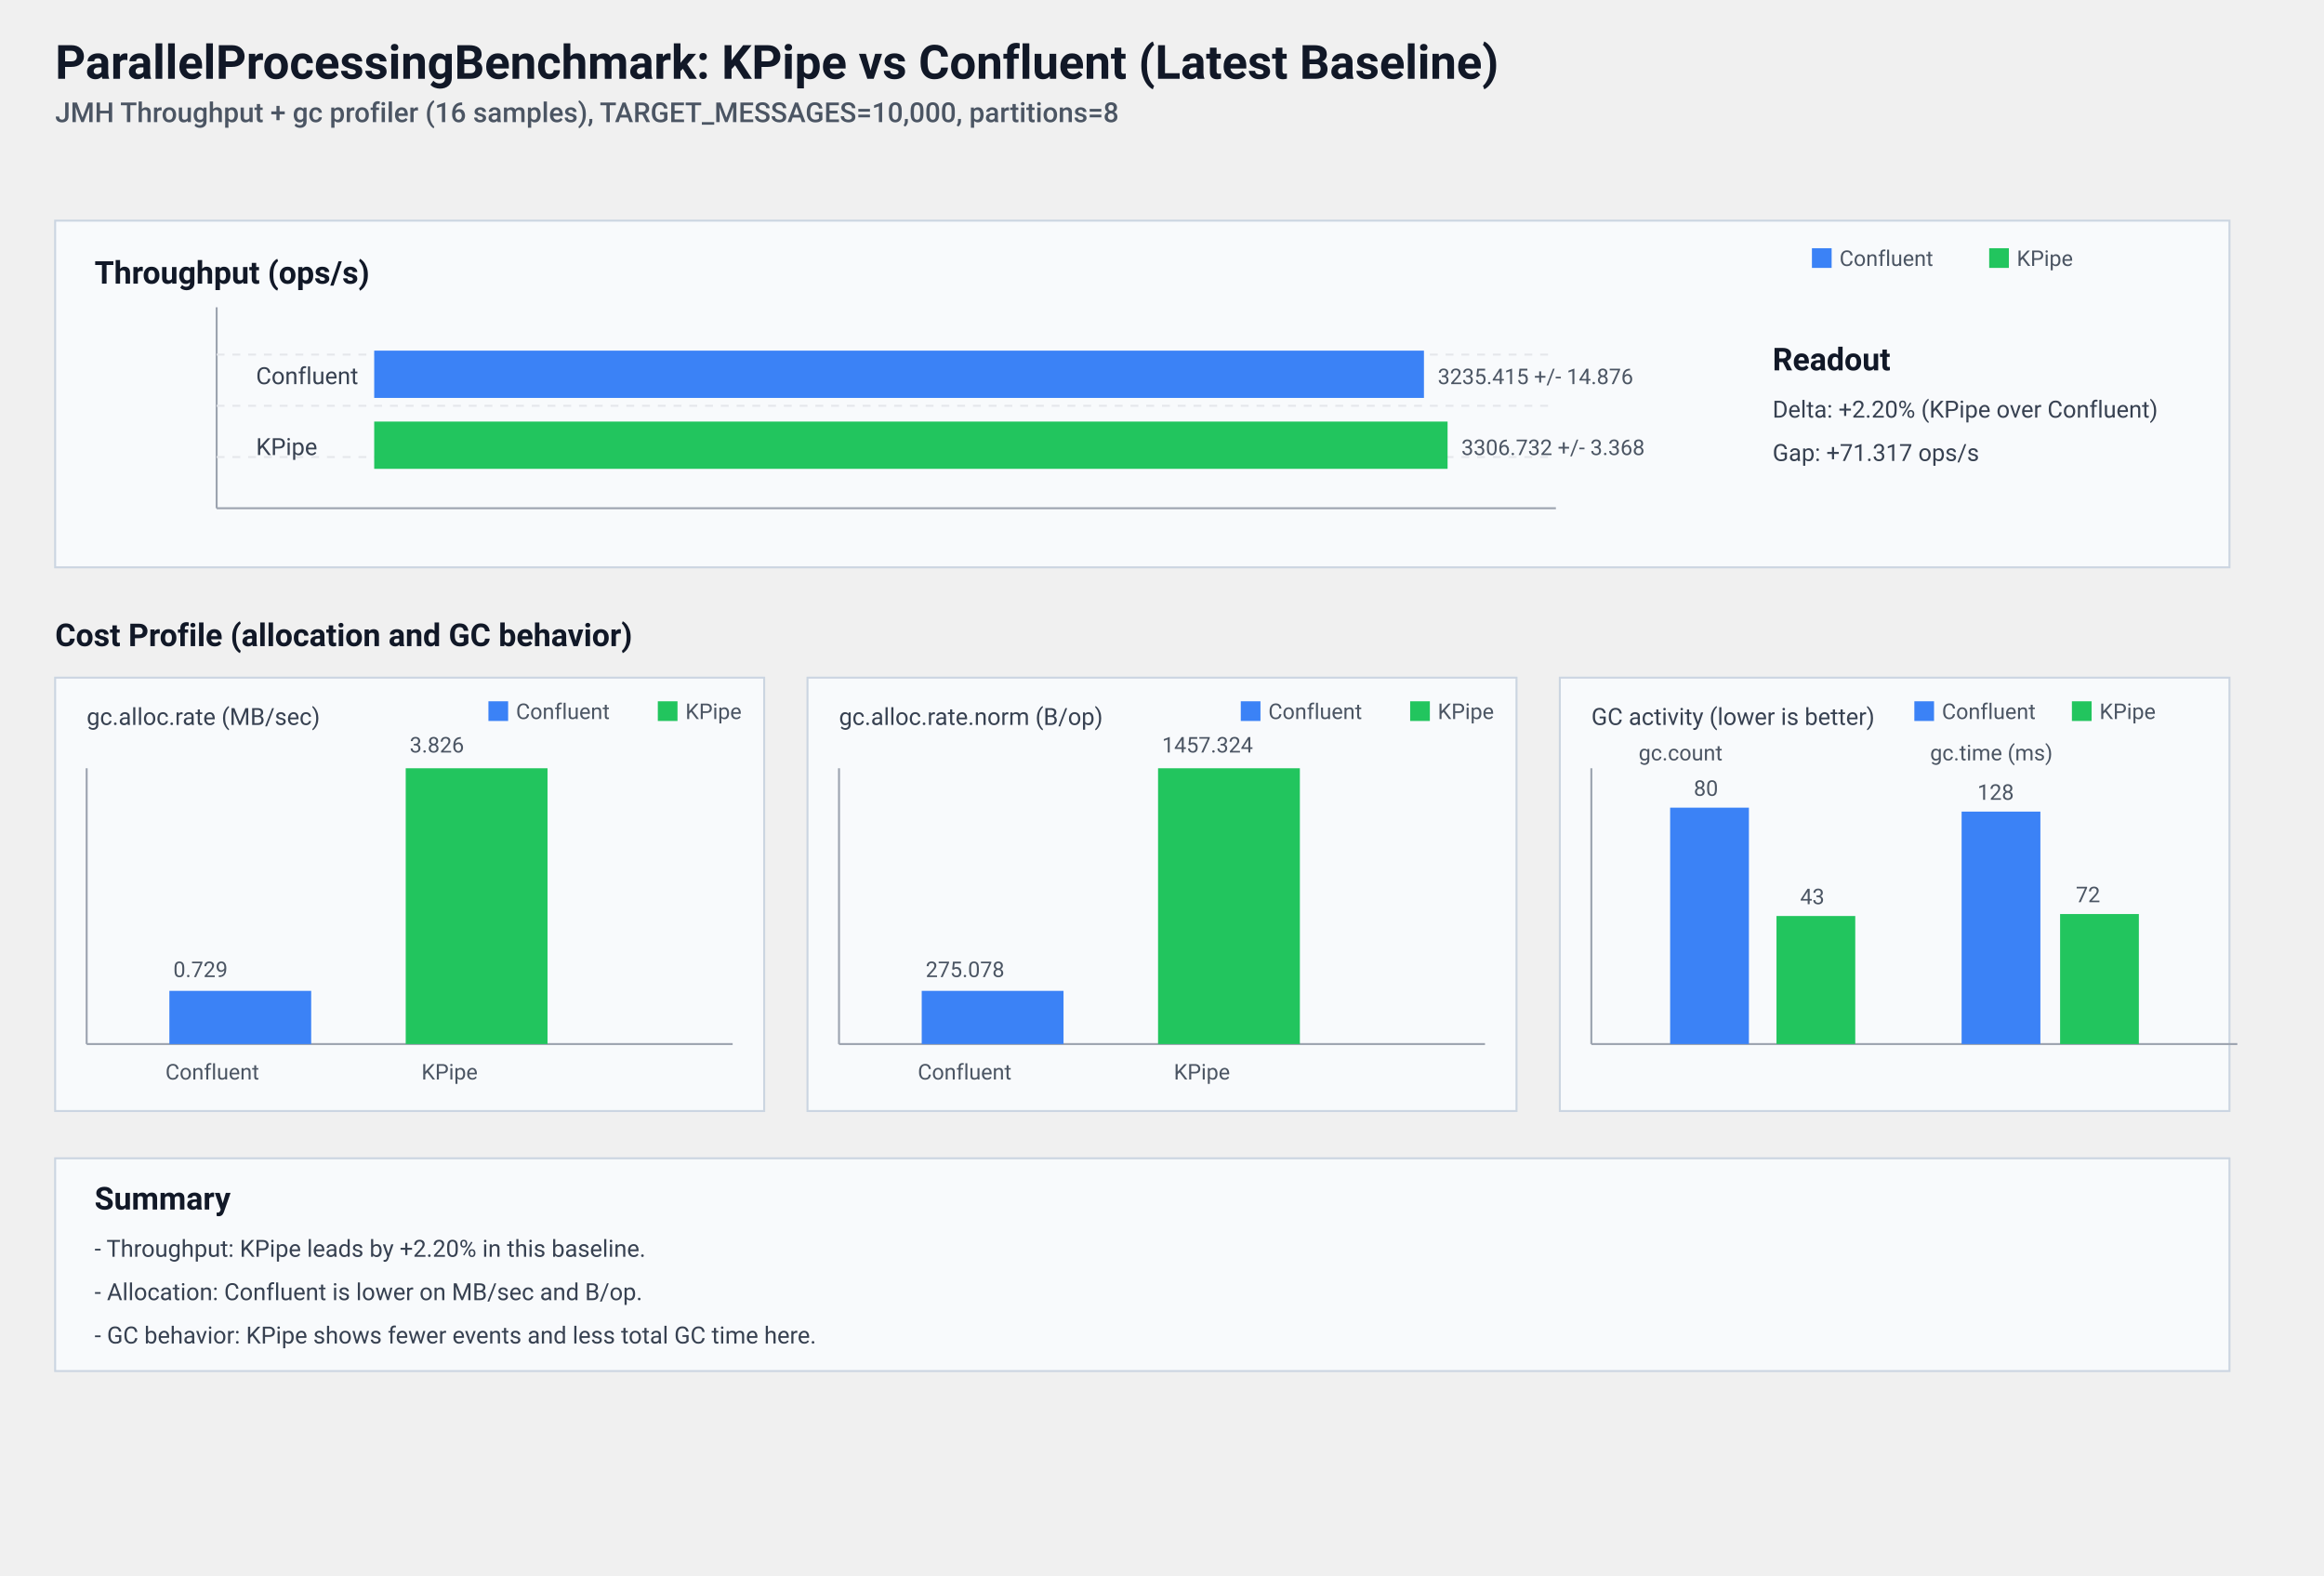
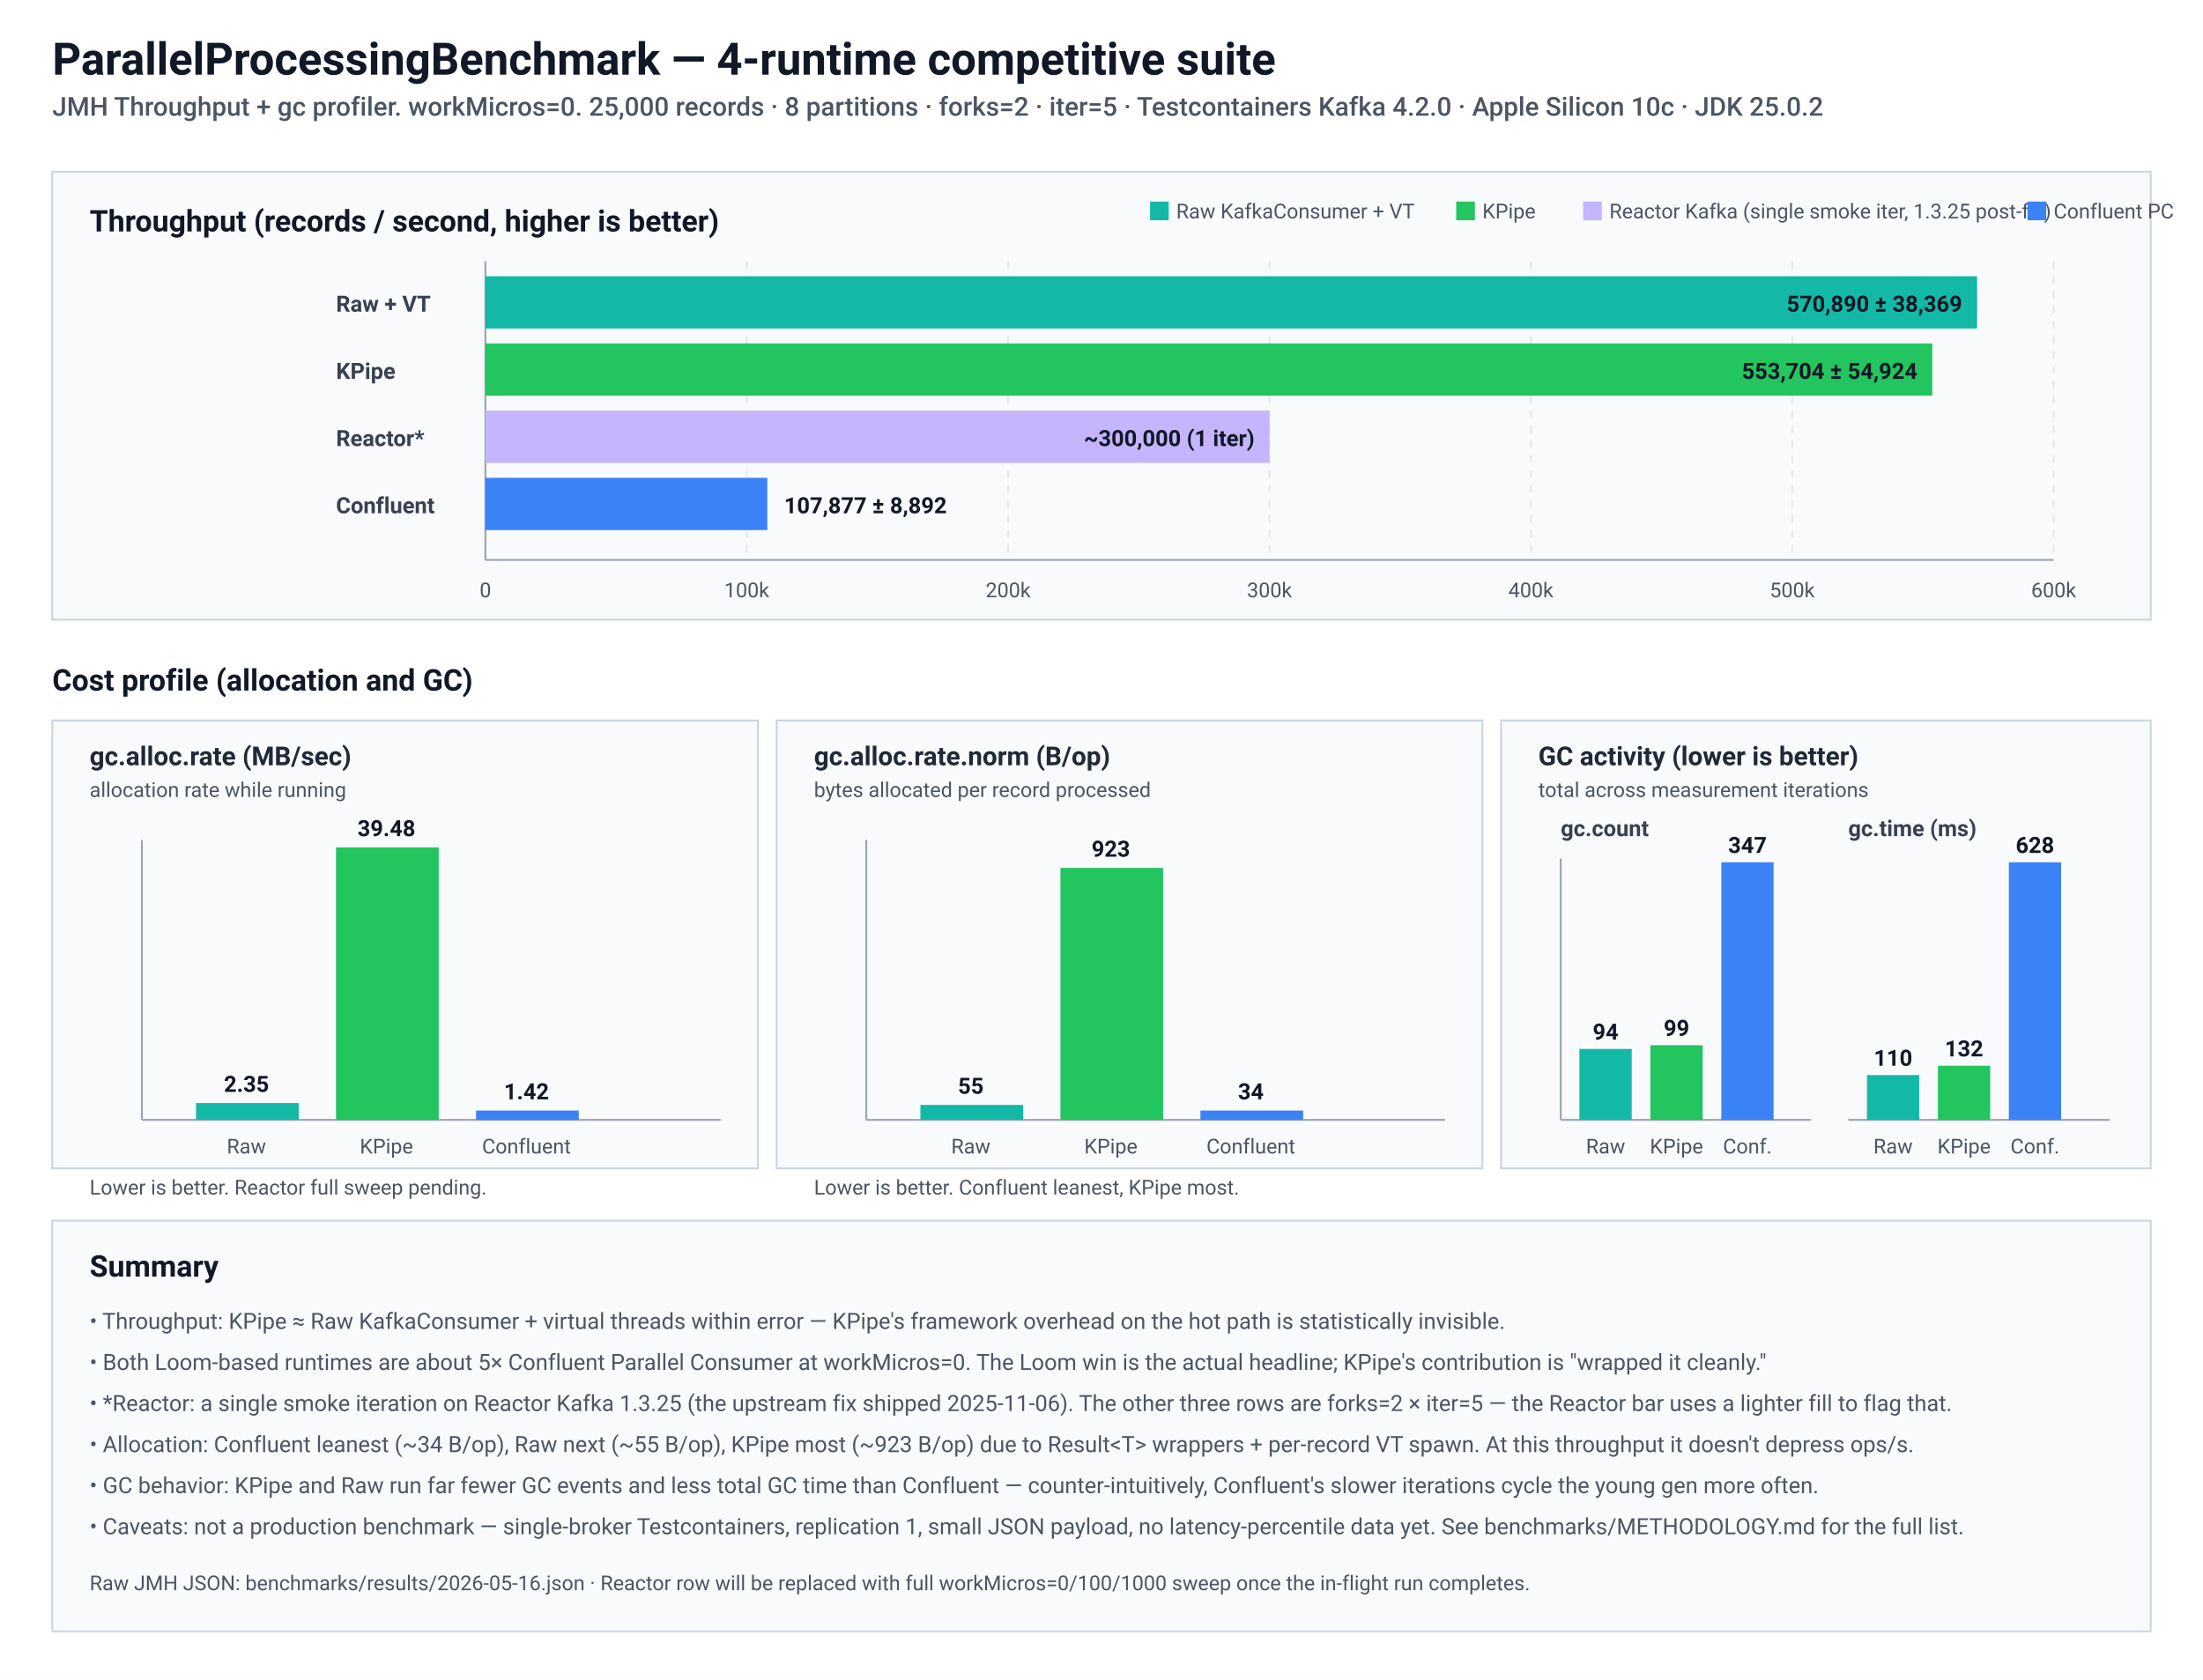
- <svg xmlns="http://www.w3.org/2000/svg" width="1180" height="800" viewBox="0 0 1180 800" role="img" aria-label="KPipe vs Confluent Parallel Benchmark GC and Throughput comparison">
+ <svg xmlns="http://www.w3.org/2000/svg" width="1180" height="900" viewBox="0 0 1180 900" role="img" aria-label="KPipe vs Confluent PC vs Reactor Kafka vs raw KafkaConsumer + virtual threads — parallel-consumer throughput, allocation, and GC behavior">
  <defs>
    <style>
-       .bg { fill: none; }
+       .bg { fill: #ffffff; }
      .panel { fill: #f8fafc; stroke: #cbd5e1; stroke-width: 1; }
      .title { fill: #111827; font: 700 24px -apple-system, BlinkMacSystemFont, Segoe UI, Roboto, sans-serif; }
      .subtitle { fill: #4b5563; font: 500 14px -apple-system, BlinkMacSystemFont, Segoe UI, Roboto, sans-serif; }
      .h2 { fill: #111827; font: 700 16px -apple-system, BlinkMacSystemFont, Segoe UI, Roboto, sans-serif; }
+       .h3 { fill: #1f2937; font: 700 14px -apple-system, BlinkMacSystemFont, Segoe UI, Roboto, sans-serif; }
      .axis { stroke: #9ca3af; stroke-width: 1; }
      .grid { stroke: #e5e7eb; stroke-width: 1; stroke-dasharray: 4 4; }
-       .label { fill: #374151; font: 12px -apple-system, BlinkMacSystemFont, Segoe UI, Roboto, sans-serif; }
+       .label { fill: #374151; font: 600 12px -apple-system, BlinkMacSystemFont, Segoe UI, Roboto, sans-serif; }
+       .barlabel { fill: #ffffff; font: 700 12px -apple-system, BlinkMacSystemFont, Segoe UI, Roboto, sans-serif; }
      .small { fill: #4b5563; font: 11px -apple-system, BlinkMacSystemFont, Segoe UI, Roboto, sans-serif; }
      .value { fill: #111827; font: 700 12px -apple-system, BlinkMacSystemFont, Segoe UI, Roboto, sans-serif; }
      .legend { fill: #374151; font: 12px -apple-system, BlinkMacSystemFont, Segoe UI, Roboto, sans-serif; }
      .note { fill: #4b5563; font: 12px -apple-system, BlinkMacSystemFont, Segoe UI, Roboto, sans-serif; }
+       .raw { fill: #14b8a6; }
      .kpipe { fill: #22c55e; }
+       .reactor { fill: #8b5cf6; }
+       .reactorPrelim { fill: #c4b5fd; }
      .confluent { fill: #3b82f6; }
    </style>
  </defs>
-   <rect class="bg" x="0" y="0" width="1180" height="800" />
-   <text x="28" y="40" class="title">ParallelProcessingBenchmark: KPipe vs Confluent (Latest Baseline)</text>
-   <text x="28" y="62" class="subtitle">JMH Throughput + gc profiler (16 samples), TARGET_MESSAGES=10,000, partitions=8</text>
-   <rect x="28" y="112" width="1104" height="176" class="panel" />
-   <text x="48" y="144" class="h2">Throughput (ops/s)</text>
-   <rect x="920" y="126" width="10" height="10" class="confluent" />
-   <text x="934" y="135" class="small">Confluent</text>
-   <rect x="1010" y="126" width="10" height="10" class="kpipe" />
-   <text x="1024" y="135" class="small">KPipe</text>
-   <line x1="110" y1="258" x2="790" y2="258" class="axis" />
-   <line x1="110" y1="156" x2="110" y2="258" class="axis" />
-   <line x1="110" y1="232" x2="790" y2="232" class="grid" />
-   <line x1="110" y1="206" x2="790" y2="206" class="grid" />
-   <line x1="110" y1="180" x2="790" y2="180" class="grid" />
-   <rect x="190" y="178" width="533" height="24" class="confluent" />
-   <rect x="190" y="214" width="545" height="24" class="kpipe" />
-   <text x="130" y="195" class="label">Confluent</text>
-   <text x="130" y="231" class="label">KPipe</text>
-   <text x="730" y="195" class="small">3235.415 +/- 14.876</text>
-   <text x="742" y="231" class="small">3306.732 +/- 3.368</text>
-   <text x="900" y="188" class="h2">Readout</text>
-   <text x="900" y="212" class="label">Delta: +2.20% (KPipe over Confluent)</text>
-   <text x="900" y="234" class="label">Gap: +71.317 ops/s</text>
-   <text x="28" y="328" class="h2">Cost Profile (allocation and GC behavior)</text>
-   <rect x="28" y="344" width="360" height="220" class="panel" />
-   <text x="44" y="368" class="label">gc.alloc.rate (MB/sec)</text>
-   <rect x="248" y="356" width="10" height="10" class="confluent" />
-   <text x="262" y="365" class="small">Confluent</text>
-   <rect x="334" y="356" width="10" height="10" class="kpipe" />
-   <text x="348" y="365" class="small">KPipe</text>
-   <line x1="44" y1="530" x2="372" y2="530" class="axis" />
-   <line x1="44" y1="390" x2="44" y2="530" class="axis" />
-   <rect x="86" y="503" width="72" height="27" class="confluent" />
-   <rect x="206" y="390" width="72" height="140" class="kpipe" />
-   <text x="84" y="548" class="small">Confluent</text>
-   <text x="214" y="548" class="small">KPipe</text>
-   <text x="88" y="496" class="small">0.729</text>
-   <text x="208" y="382" class="small">3.826</text>
-   <rect x="410" y="344" width="360" height="220" class="panel" />
-   <text x="426" y="368" class="label">gc.alloc.rate.norm (B/op)</text>
-   <rect x="630" y="356" width="10" height="10" class="confluent" />
-   <text x="644" y="365" class="small">Confluent</text>
-   <rect x="716" y="356" width="10" height="10" class="kpipe" />
-   <text x="730" y="365" class="small">KPipe</text>
-   <line x1="426" y1="530" x2="754" y2="530" class="axis" />
-   <line x1="426" y1="390" x2="426" y2="530" class="axis" />
-   <rect x="468" y="503" width="72" height="27" class="confluent" />
-   <rect x="588" y="390" width="72" height="140" class="kpipe" />
-   <text x="466" y="548" class="small">Confluent</text>
-   <text x="596" y="548" class="small">KPipe</text>
-   <text x="470" y="496" class="small">275.078</text>
-   <text x="590" y="382" class="small">1457.324</text>
-   <rect x="792" y="344" width="340" height="220" class="panel" />
-   <text x="808" y="368" class="label">GC activity (lower is better)</text>
-   <rect x="972" y="356" width="10" height="10" class="confluent" />
-   <text x="986" y="365" class="small">Confluent</text>
-   <rect x="1052" y="356" width="10" height="10" class="kpipe" />
-   <text x="1066" y="365" class="small">KPipe</text>
-   <line x1="808" y1="530" x2="1136" y2="530" class="axis" />
-   <line x1="808" y1="390" x2="808" y2="530" class="axis" />
-   <text x="832" y="386" class="small">gc.count</text>
-   <rect x="848" y="410" width="40" height="120" class="confluent" />
-   <rect x="902" y="465" width="40" height="65" class="kpipe" />
-   <text x="860" y="404" class="small">80</text>
-   <text x="914" y="459" class="small">43</text>
-   <text x="980" y="386" class="small">gc.time (ms)</text>
-   <rect x="996" y="412" width="40" height="118" class="confluent" />
-   <rect x="1046" y="464" width="40" height="66" class="kpipe" />
-   <text x="1004" y="406" class="small">128</text>
-   <text x="1054" y="458" class="small">72</text>
-   <rect x="28" y="588" width="1104" height="108" class="panel" />
-   <text x="48" y="614" class="h2">Summary</text>
-   <text x="48" y="638" class="label">- Throughput: KPipe leads by +2.20% in this baseline.</text>
-   <text x="48" y="660" class="label">- Allocation: Confluent is lower on MB/sec and B/op.</text>
-   <text x="48" y="682" class="label">- GC behavior: KPipe shows fewer events and less total GC time here.</text>
+   <rect class="bg" x="0" y="0" width="1180" height="900" />
+   <text x="28" y="40" class="title">ParallelProcessingBenchmark — 4-runtime competitive suite</text>
+   <text x="28" y="62" class="subtitle">JMH Throughput + gc profiler. workMicros=0. 25,000 records · 8 partitions · forks=2 · iter=5 · Testcontainers Kafka 4.2.0 · Apple Silicon 10c · JDK 25.0.2</text>
+   <rect x="28" y="92" width="1124" height="240" class="panel" />
+   <text x="48" y="124" class="h2">Throughput (records / second, higher is better)</text>
+   <rect x="616" y="108" width="10" height="10" class="raw" />
+   <text x="630" y="117" class="small">Raw KafkaConsumer + VT</text>
+   <rect x="780" y="108" width="10" height="10" class="kpipe" />
+   <text x="794" y="117" class="small">KPipe</text>
+   <rect x="848" y="108" width="10" height="10" class="reactorPrelim" />
+   <text x="862" y="117" class="small">Reactor Kafka (single smoke iter, 1.3.25 post-fix)</text>
+   <rect x="1086" y="108" width="10" height="10" class="confluent" />
+   <text x="1100" y="117" class="small">Confluent PC</text>
+   <line x1="260" y1="300" x2="1100" y2="300" class="axis" />
+   <line x1="260" y1="140" x2="260" y2="300" class="axis" />
+   <line x1="400" y1="140" x2="400" y2="300" class="grid" />
+   <line x1="540" y1="140" x2="540" y2="300" class="grid" />
+   <line x1="680" y1="140" x2="680" y2="300" class="grid" />
+   <line x1="820" y1="140" x2="820" y2="300" class="grid" />
+   <line x1="960" y1="140" x2="960" y2="300" class="grid" />
+   <line x1="1100" y1="140" x2="1100" y2="300" class="grid" />
+   <text x="260" y="320" class="small" text-anchor="middle">0</text>
+   <text x="400" y="320" class="small" text-anchor="middle">100k</text>
+   <text x="540" y="320" class="small" text-anchor="middle">200k</text>
+   <text x="680" y="320" class="small" text-anchor="middle">300k</text>
+   <text x="820" y="320" class="small" text-anchor="middle">400k</text>
+   <text x="960" y="320" class="small" text-anchor="middle">500k</text>
+   <text x="1100" y="320" class="small" text-anchor="middle">600k</text>
+   <rect x="260" y="148" width="799" height="28" class="raw" />
+   <text x="180" y="167" class="label" text-anchor="start">Raw + VT</text>
+   <text x="1051" y="167" class="value" text-anchor="end">570,890 ± 38,369</text>
+   <rect x="260" y="184" width="775" height="28" class="kpipe" />
+   <text x="180" y="203" class="label" text-anchor="start">KPipe</text>
+   <text x="1027" y="203" class="value" text-anchor="end">553,704 ± 54,924</text>
+   <rect x="260" y="220" width="420" height="28" class="reactorPrelim" />
+   <text x="180" y="239" class="label" text-anchor="start">Reactor*</text>
+   <text x="672" y="239" class="value" text-anchor="end">~300,000 (1 iter)</text>
+   <rect x="260" y="256" width="151" height="28" class="confluent" />
+   <text x="180" y="275" class="label" text-anchor="start">Confluent</text>
+   <text x="420" y="275" class="value" text-anchor="start">107,877 ± 8,892</text>
+   <text x="28" y="370" class="h2">Cost profile (allocation and GC)</text>
+   <rect x="28" y="386" width="378" height="240" class="panel" />
+   <text x="48" y="410" class="h3">gc.alloc.rate (MB/sec)</text>
+   <text x="48" y="427" class="small">allocation rate while running</text>
+   <line x1="76" y1="600" x2="386" y2="600" class="axis" />
+   <line x1="76" y1="450" x2="76" y2="600" class="axis" />
+   <rect x="105" y="591" width="55" height="9" class="raw" />
+   <text x="132" y="585" class="value" text-anchor="middle">2.35</text>
+   <text x="132" y="618" class="small" text-anchor="middle">Raw</text>
+   <rect x="180" y="454" width="55" height="146" class="kpipe" />
+   <text x="207" y="448" class="value" text-anchor="middle">39.48</text>
+   <text x="207" y="618" class="small" text-anchor="middle">KPipe</text>
+   <rect x="255" y="595" width="55" height="5" class="confluent" />
+   <text x="282" y="589" class="value" text-anchor="middle">1.42</text>
+   <text x="282" y="618" class="small" text-anchor="middle">Confluent</text>
+   <text x="48" y="640" class="small">Lower is better. Reactor full sweep pending.</text>
+   <rect x="416" y="386" width="378" height="240" class="panel" />
+   <text x="436" y="410" class="h3">gc.alloc.rate.norm (B/op)</text>
+   <text x="436" y="427" class="small">bytes allocated per record processed</text>
+   <line x1="464" y1="600" x2="774" y2="600" class="axis" />
+   <line x1="464" y1="450" x2="464" y2="600" class="axis" />
+   <rect x="493" y="592" width="55" height="8" class="raw" />
+   <text x="520" y="586" class="value" text-anchor="middle">55</text>
+   <text x="520" y="618" class="small" text-anchor="middle">Raw</text>
+   <rect x="568" y="465" width="55" height="135" class="kpipe" />
+   <text x="595" y="459" class="value" text-anchor="middle">923</text>
+   <text x="595" y="618" class="small" text-anchor="middle">KPipe</text>
+   <rect x="643" y="595" width="55" height="5" class="confluent" />
+   <text x="670" y="589" class="value" text-anchor="middle">34</text>
+   <text x="670" y="618" class="small" text-anchor="middle">Confluent</text>
+   <text x="436" y="640" class="small">Lower is better. Confluent leanest, KPipe most.</text>
+   <rect x="804" y="386" width="348" height="240" class="panel" />
+   <text x="824" y="410" class="h3">GC activity (lower is better)</text>
+   <text x="824" y="427" class="small">total across measurement iterations</text>
+   <text x="836" y="448" class="label">gc.count</text>
+   <text x="990" y="448" class="label">gc.time (ms)</text>
+   <line x1="836" y1="600" x2="970" y2="600" class="axis" />
+   <line x1="836" y1="460" x2="836" y2="600" class="axis" />
+   <line x1="990" y1="600" x2="1130" y2="600" class="axis" />
+   <rect x="846" y="562" width="28" height="38" class="raw" />
+   <text x="860" y="557" class="value" text-anchor="middle">94</text>
+   <text x="860" y="618" class="small" text-anchor="middle">Raw</text>
+   <rect x="884" y="560" width="28" height="40" class="kpipe" />
+   <text x="898" y="555" class="value" text-anchor="middle">99</text>
+   <text x="898" y="618" class="small" text-anchor="middle">KPipe</text>
+   <rect x="922" y="462" width="28" height="138" class="confluent" />
+   <text x="936" y="457" class="value" text-anchor="middle">347</text>
+   <text x="936" y="618" class="small" text-anchor="middle">Conf.</text>
+   <rect x="1000" y="576" width="28" height="24" class="raw" />
+   <text x="1014" y="571" class="value" text-anchor="middle">110</text>
+   <text x="1014" y="618" class="small" text-anchor="middle">Raw</text>
+   <rect x="1038" y="571" width="28" height="29" class="kpipe" />
+   <text x="1052" y="566" class="value" text-anchor="middle">132</text>
+   <text x="1052" y="618" class="small" text-anchor="middle">KPipe</text>
+   <rect x="1076" y="462" width="28" height="138" class="confluent" />
+   <text x="1090" y="457" class="value" text-anchor="middle">628</text>
+   <text x="1090" y="618" class="small" text-anchor="middle">Conf.</text>
+   <rect x="28" y="654" width="1124" height="220" class="panel" />
+   <text x="48" y="684" class="h2">Summary</text>
+   <text x="48" y="712" class="note">• Throughput: KPipe ≈ Raw KafkaConsumer + virtual threads within error — KPipe's framework overhead on the hot path is statistically invisible.</text>
+   <text x="48" y="734" class="note">• Both Loom-based runtimes are about 5× Confluent Parallel Consumer at workMicros=0. The Loom win is the actual headline; KPipe's contribution is "wrapped it cleanly."</text>
+   <text x="48" y="756" class="note">• *Reactor: a single smoke iteration on Reactor Kafka 1.3.25 (the upstream fix shipped 2025-11-06). The other three rows are forks=2 × iter=5 — the Reactor bar uses a lighter fill to flag that.</text>
+   <text x="48" y="778" class="note">• Allocation: Confluent leanest (~34 B/op), Raw next (~55 B/op), KPipe most (~923 B/op) due to Result&lt;T&gt; wrappers + per-record VT spawn. At this throughput it doesn't depress ops/s.</text>
+   <text x="48" y="800" class="note">• GC behavior: KPipe and Raw run far fewer GC events and less total GC time than Confluent — counter-intuitively, Confluent's slower iterations cycle the young gen more often.</text>
+   <text x="48" y="822" class="note">• Caveats: not a production benchmark — single-broker Testcontainers, replication 1, small JSON payload, no latency-percentile data yet. See benchmarks/METHODOLOGY.md for the full list.</text>
+   <text x="48" y="852" class="small">Raw JMH JSON: benchmarks/results/2026-05-16.json · Reactor row will be replaced with full workMicros=0/100/1000 sweep once the in-flight run completes.</text>
</svg>
